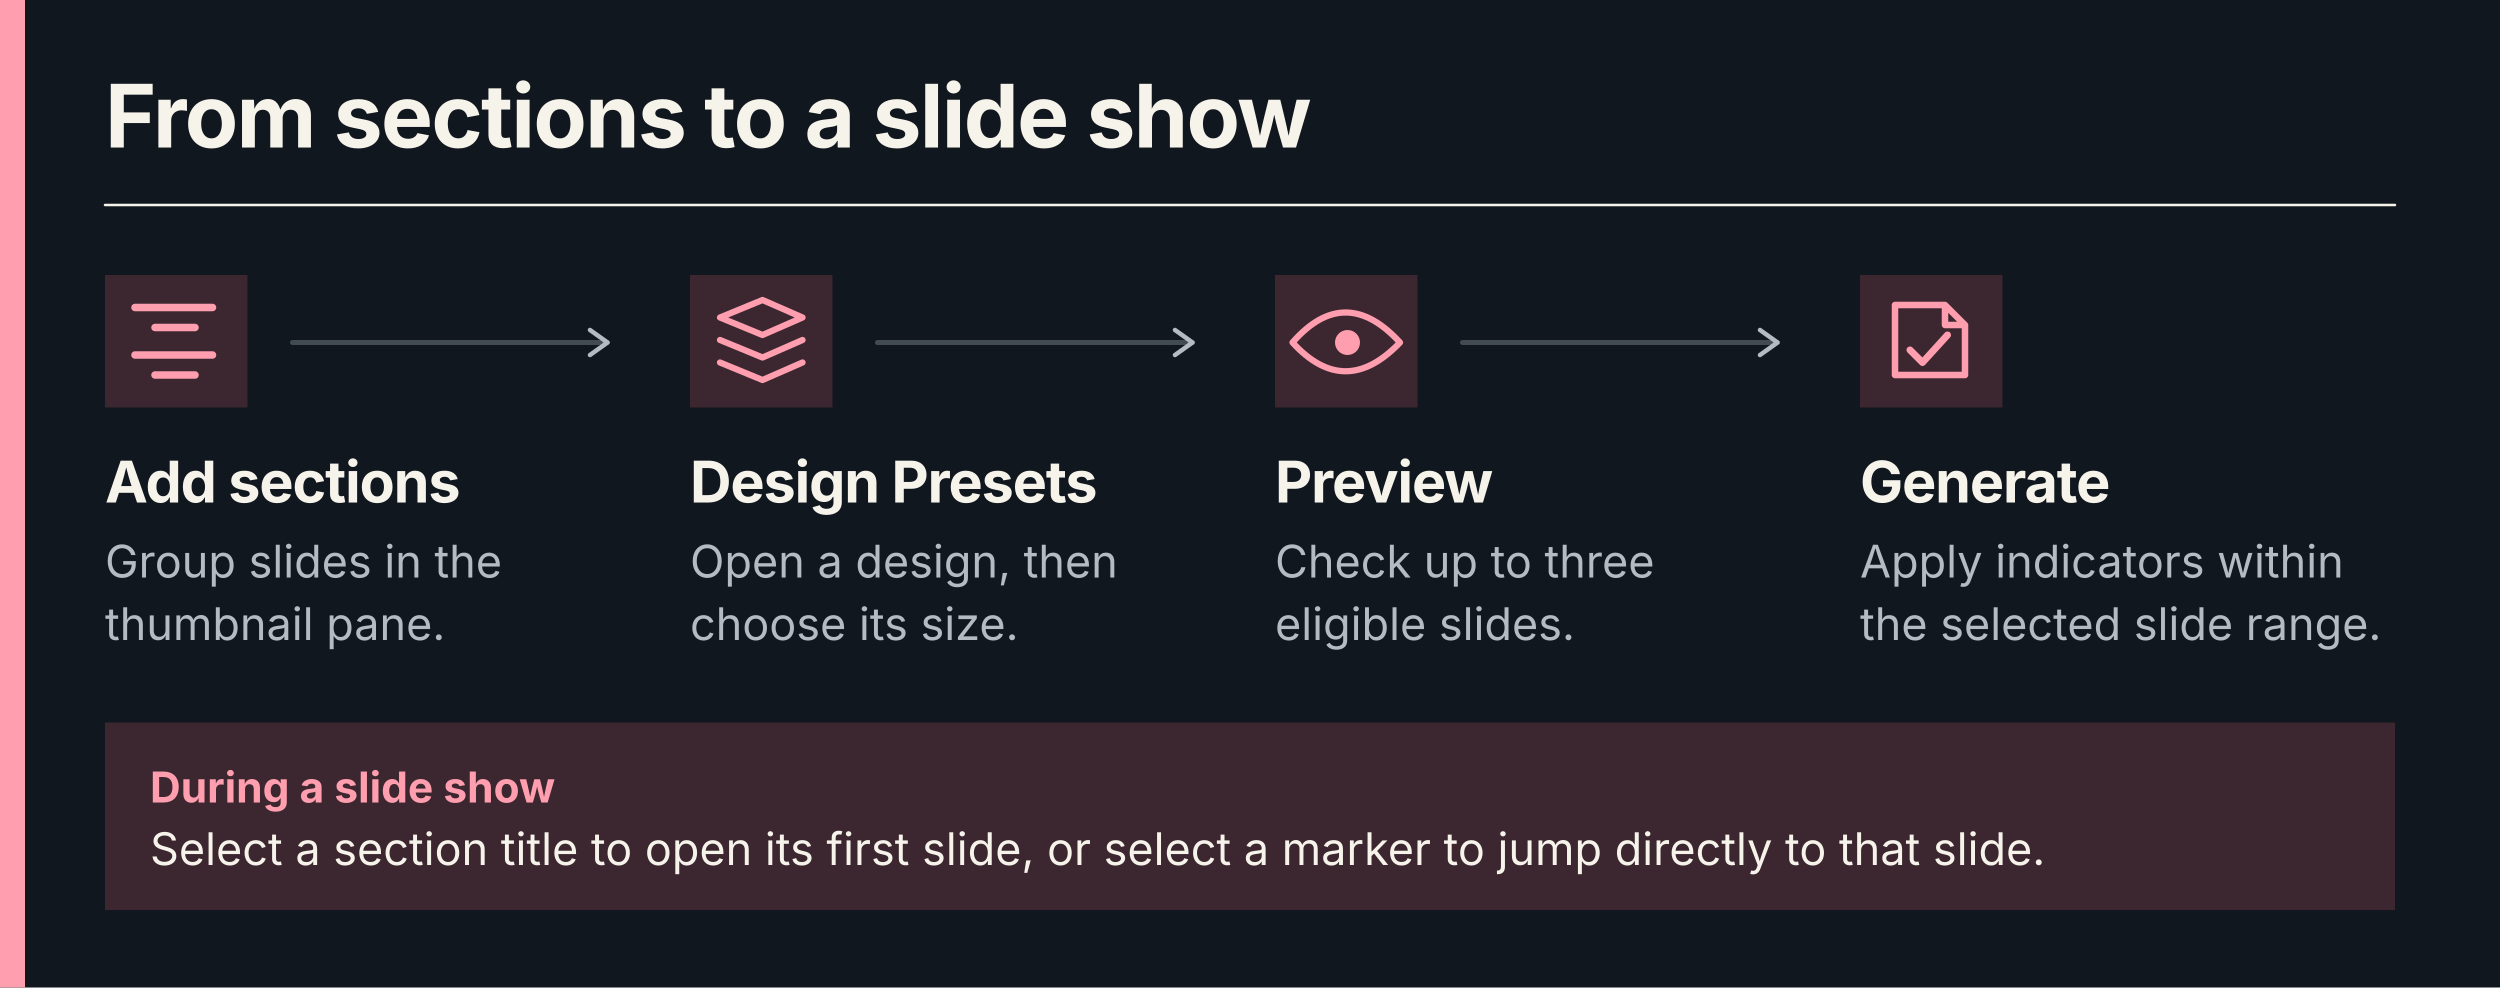
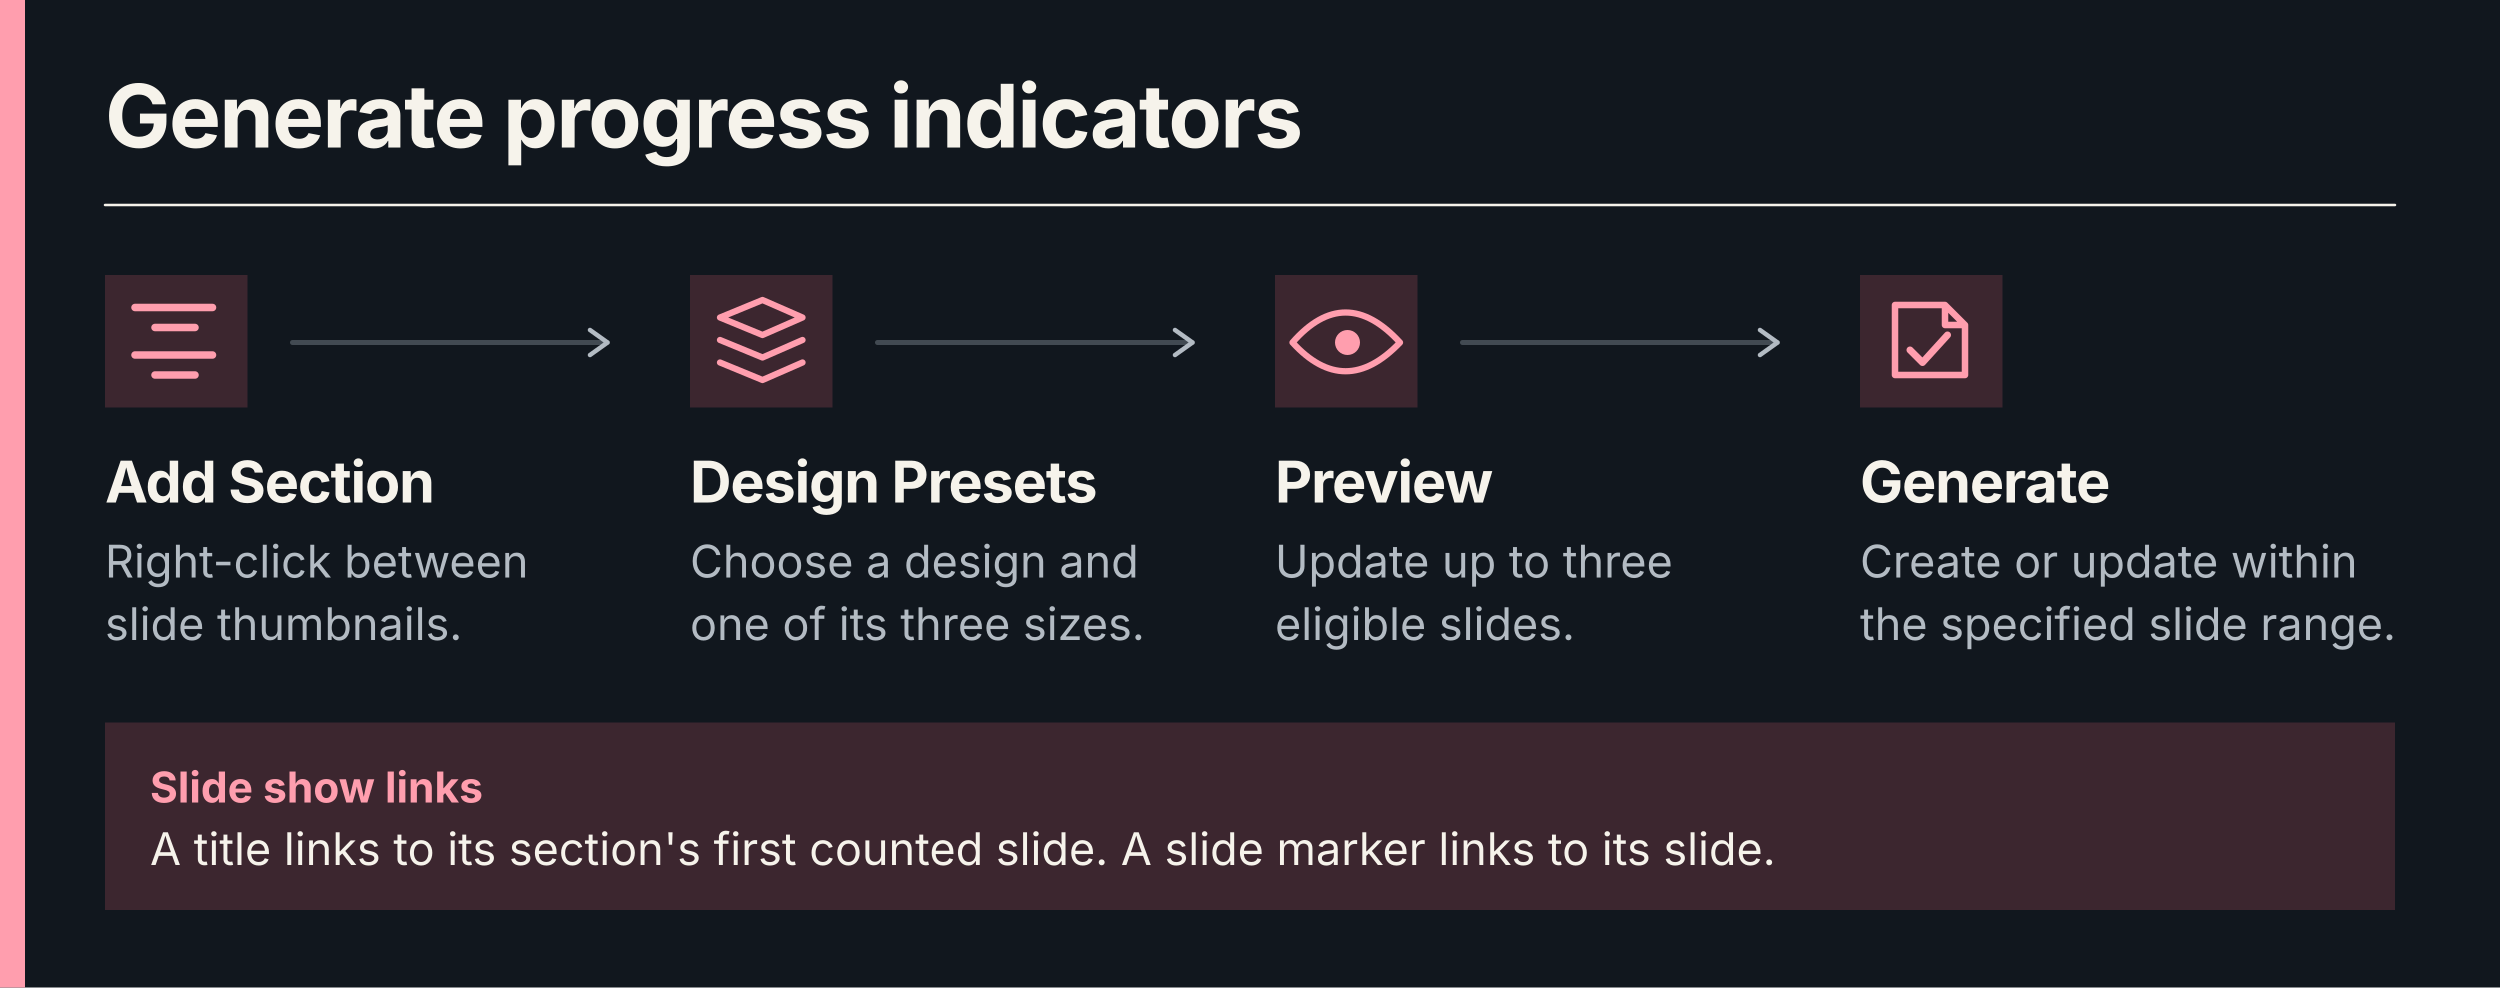
<svg xmlns="http://www.w3.org/2000/svg" viewBox="0 0 1000 395" width="1000" height="395" role="img" aria-labelledby="title desc" xml:lang="en">
  <rect x="0" y="0" width="1000" height="395" rx="0" fill="#11171E" />
  <rect x="0" y="0" width="10" height="395" rx="0" fill="#FF9EAE" />
-   <text x="42" y="59" fill="#F6F3EB" font-family="Inter,Arial,Helvetica,'Microsoft YaHei','PingFang SC','Noto Sans CJK SC',sans-serif" font-size="35" font-weight="700" letter-spacing="-0.7" text-anchor="start">From sections to a slide show</text>
+   <text x="42" y="59" fill="#F6F3EB" font-family="Inter,Arial,Helvetica,'Microsoft YaHei','PingFang SC','Noto Sans CJK SC',sans-serif" font-size="35" font-weight="700" letter-spacing="-0.7" text-anchor="start">Generate progress indicators</text>
  <path d="M42 82L958 82" fill="none" stroke="#F6F3EB" stroke-width="1" stroke-linejoin="round" stroke-linecap="round" />
  <g transform="translate(42 110)">
    <rect x="0" y="0" width="57" height="53" rx="0" fill="#3C262F" />
    <path d="M12 13H43M20 21H36M12 32H43M20 40H36" fill="none" stroke="#FF9EAE" stroke-width="3" stroke-linejoin="round" stroke-linecap="round" />
  </g>
  <path d="M117 137L243 137" fill="none" stroke="#424A52" stroke-width="2" stroke-linejoin="round" stroke-linecap="round" />
  <path d="M236 132L243 137L236 142" fill="none" stroke="#B3BBC3" stroke-width="1.8" stroke-linejoin="round" stroke-linecap="round" />
-   <text x="42" y="201" fill="#F6F3EB" font-family="Inter,Arial,Helvetica,'Microsoft YaHei','PingFang SC','Noto Sans CJK SC',sans-serif" font-size="23" font-weight="680" letter-spacing="-0.45" text-anchor="start">Add sections</text>
-   <text x="42" y="231" fill="#B3BBC3" font-family="Inter,Arial,Helvetica,'Microsoft YaHei','PingFang SC','Noto Sans CJK SC',sans-serif" font-size="18" font-weight="400" letter-spacing="0" text-anchor="start">Group slides in the</text>
-   <text x="42" y="256" fill="#B3BBC3" font-family="Inter,Arial,Helvetica,'Microsoft YaHei','PingFang SC','Noto Sans CJK SC',sans-serif" font-size="18" font-weight="400" letter-spacing="0" text-anchor="start">thumbnail pane.</text>
+   <text x="42" y="201" fill="#F6F3EB" font-family="Inter,Arial,Helvetica,'Microsoft YaHei','PingFang SC','Noto Sans CJK SC',sans-serif" font-size="23" font-weight="680" letter-spacing="-0.45" text-anchor="start">Add Section</text>
+   <text x="42" y="231" fill="#B3BBC3" font-family="Inter,Arial,Helvetica,'Microsoft YaHei','PingFang SC','Noto Sans CJK SC',sans-serif" font-size="18" font-weight="400" letter-spacing="0" text-anchor="start">Right-click between</text>
+   <text x="42" y="256" fill="#B3BBC3" font-family="Inter,Arial,Helvetica,'Microsoft YaHei','PingFang SC','Noto Sans CJK SC',sans-serif" font-size="18" font-weight="400" letter-spacing="0" text-anchor="start">slide thumbnails.</text>
  <g transform="translate(276 110)">
    <rect x="0" y="0" width="57" height="53" rx="0" fill="#3C262F" />
    <path d="M12 17L29 10L45 17L29 24ZM12 26L29 33L45 26M12 35L29 42L45 35" fill="none" stroke="#FF9EAE" stroke-width="2.5" stroke-linejoin="round" stroke-linecap="round" />
  </g>
  <path d="M351 137L477 137" fill="none" stroke="#424A52" stroke-width="2" stroke-linejoin="round" stroke-linecap="round" />
  <path d="M470 132L477 137L470 142" fill="none" stroke="#B3BBC3" stroke-width="1.8" stroke-linejoin="round" stroke-linecap="round" />
  <text x="276" y="201" fill="#F6F3EB" font-family="Inter,Arial,Helvetica,'Microsoft YaHei','PingFang SC','Noto Sans CJK SC',sans-serif" font-size="23" font-weight="680" letter-spacing="-0.45" text-anchor="start">Design Presets</text>
-   <text x="276" y="231" fill="#B3BBC3" font-family="Inter,Arial,Helvetica,'Microsoft YaHei','PingFang SC','Noto Sans CJK SC',sans-serif" font-size="18" font-weight="400" letter-spacing="0" text-anchor="start">Open a design, then</text>
-   <text x="276" y="256" fill="#B3BBC3" font-family="Inter,Arial,Helvetica,'Microsoft YaHei','PingFang SC','Noto Sans CJK SC',sans-serif" font-size="18" font-weight="400" letter-spacing="0" text-anchor="start">choose its size.</text>
+   <text x="276" y="231" fill="#B3BBC3" font-family="Inter,Arial,Helvetica,'Microsoft YaHei','PingFang SC','Noto Sans CJK SC',sans-serif" font-size="18" font-weight="400" letter-spacing="0" text-anchor="start">Choose a design and</text>
+   <text x="276" y="256" fill="#B3BBC3" font-family="Inter,Arial,Helvetica,'Microsoft YaHei','PingFang SC','Noto Sans CJK SC',sans-serif" font-size="18" font-weight="400" letter-spacing="0" text-anchor="start">one of its three sizes.</text>
  <g transform="translate(510 110)">
    <rect x="0" y="0" width="57" height="53" rx="0" fill="#3C262F" />
    <path d="M7 27Q28 3 50 27Q28 50 7 27Z" fill="none" stroke="#FF9EAE" stroke-width="2.5" stroke-linejoin="round" stroke-linecap="round" />
    <circle cx="29" cy="27" r="5" fill="#FF9EAE" />
  </g>
  <path d="M585 137L711 137" fill="none" stroke="#424A52" stroke-width="2" stroke-linejoin="round" stroke-linecap="round" />
  <path d="M704 132L711 137L704 142" fill="none" stroke="#B3BBC3" stroke-width="1.8" stroke-linejoin="round" stroke-linecap="round" />
  <text x="510" y="201" fill="#F6F3EB" font-family="Inter,Arial,Helvetica,'Microsoft YaHei','PingFang SC','Noto Sans CJK SC',sans-serif" font-size="23" font-weight="680" letter-spacing="-0.45" text-anchor="start">Preview</text>
-   <text x="510" y="231" fill="#B3BBC3" font-family="Inter,Arial,Helvetica,'Microsoft YaHei','PingFang SC','Noto Sans CJK SC',sans-serif" font-size="18" font-weight="400" letter-spacing="0" text-anchor="start">Check up to three</text>
+   <text x="510" y="231" fill="#B3BBC3" font-family="Inter,Arial,Helvetica,'Microsoft YaHei','PingFang SC','Noto Sans CJK SC',sans-serif" font-size="18" font-weight="400" letter-spacing="0" text-anchor="start">Update up to three</text>
  <text x="510" y="256" fill="#B3BBC3" font-family="Inter,Arial,Helvetica,'Microsoft YaHei','PingFang SC','Noto Sans CJK SC',sans-serif" font-size="18" font-weight="400" letter-spacing="0" text-anchor="start">eligible slides.</text>
  <g transform="translate(744 110)">
    <rect x="0" y="0" width="57" height="53" rx="0" fill="#3C262F" />
    <path d="M14 12H34L42 20V40H14ZM34 12V20H42" fill="none" stroke="#FF9EAE" stroke-width="2.6" stroke-linejoin="round" stroke-linecap="round" />
    <path d="M20 30L25 35L35 24" fill="none" stroke="#FF9EAE" stroke-width="2.8" stroke-linejoin="round" stroke-linecap="round" />
  </g>
  <text x="744" y="201" fill="#F6F3EB" font-family="Inter,Arial,Helvetica,'Microsoft YaHei','PingFang SC','Noto Sans CJK SC',sans-serif" font-size="23" font-weight="680" letter-spacing="-0.45" text-anchor="start">Generate</text>
-   <text x="744" y="231" fill="#B3BBC3" font-family="Inter,Arial,Helvetica,'Microsoft YaHei','PingFang SC','Noto Sans CJK SC',sans-serif" font-size="18" font-weight="400" letter-spacing="0" text-anchor="start">Apply indicators within</text>
-   <text x="744" y="256" fill="#B3BBC3" font-family="Inter,Arial,Helvetica,'Microsoft YaHei','PingFang SC','Noto Sans CJK SC',sans-serif" font-size="18" font-weight="400" letter-spacing="0" text-anchor="start">the selected slide range.</text>
+   <text x="744" y="231" fill="#B3BBC3" font-family="Inter,Arial,Helvetica,'Microsoft YaHei','PingFang SC','Noto Sans CJK SC',sans-serif" font-size="18" font-weight="400" letter-spacing="0" text-anchor="start">Create or update within</text>
+   <text x="744" y="256" fill="#B3BBC3" font-family="Inter,Arial,Helvetica,'Microsoft YaHei','PingFang SC','Noto Sans CJK SC',sans-serif" font-size="18" font-weight="400" letter-spacing="0" text-anchor="start">the specified slide range.</text>
  <rect x="42" y="289" width="916" height="75" rx="0" fill="#3C262F" />
-   <text x="60" y="321" fill="#FF9EAE" font-family="Inter,Arial,Helvetica,'Microsoft YaHei','PingFang SC','Noto Sans CJK SC',sans-serif" font-size="17" font-weight="680" letter-spacing="0" text-anchor="start">During a slide show</text>
-   <text x="60" y="346" fill="#F6F3EB" font-family="Inter,Arial,Helvetica,'Microsoft YaHei','PingFang SC','Noto Sans CJK SC',sans-serif" font-size="18" font-weight="400" letter-spacing="0" text-anchor="start">Select a section title to open its first slide, or select a marker to jump directly to that slide.</text>
+   <text x="60" y="321" fill="#FF9EAE" font-family="Inter,Arial,Helvetica,'Microsoft YaHei','PingFang SC','Noto Sans CJK SC',sans-serif" font-size="17" font-weight="680" letter-spacing="0" text-anchor="start">Slide show links</text>
+   <text x="60" y="346" fill="#F6F3EB" font-family="Inter,Arial,Helvetica,'Microsoft YaHei','PingFang SC','Noto Sans CJK SC',sans-serif" font-size="18" font-weight="400" letter-spacing="0" text-anchor="start">A title links to its section's first counted slide. A slide marker links to its slide.</text>
</svg>
